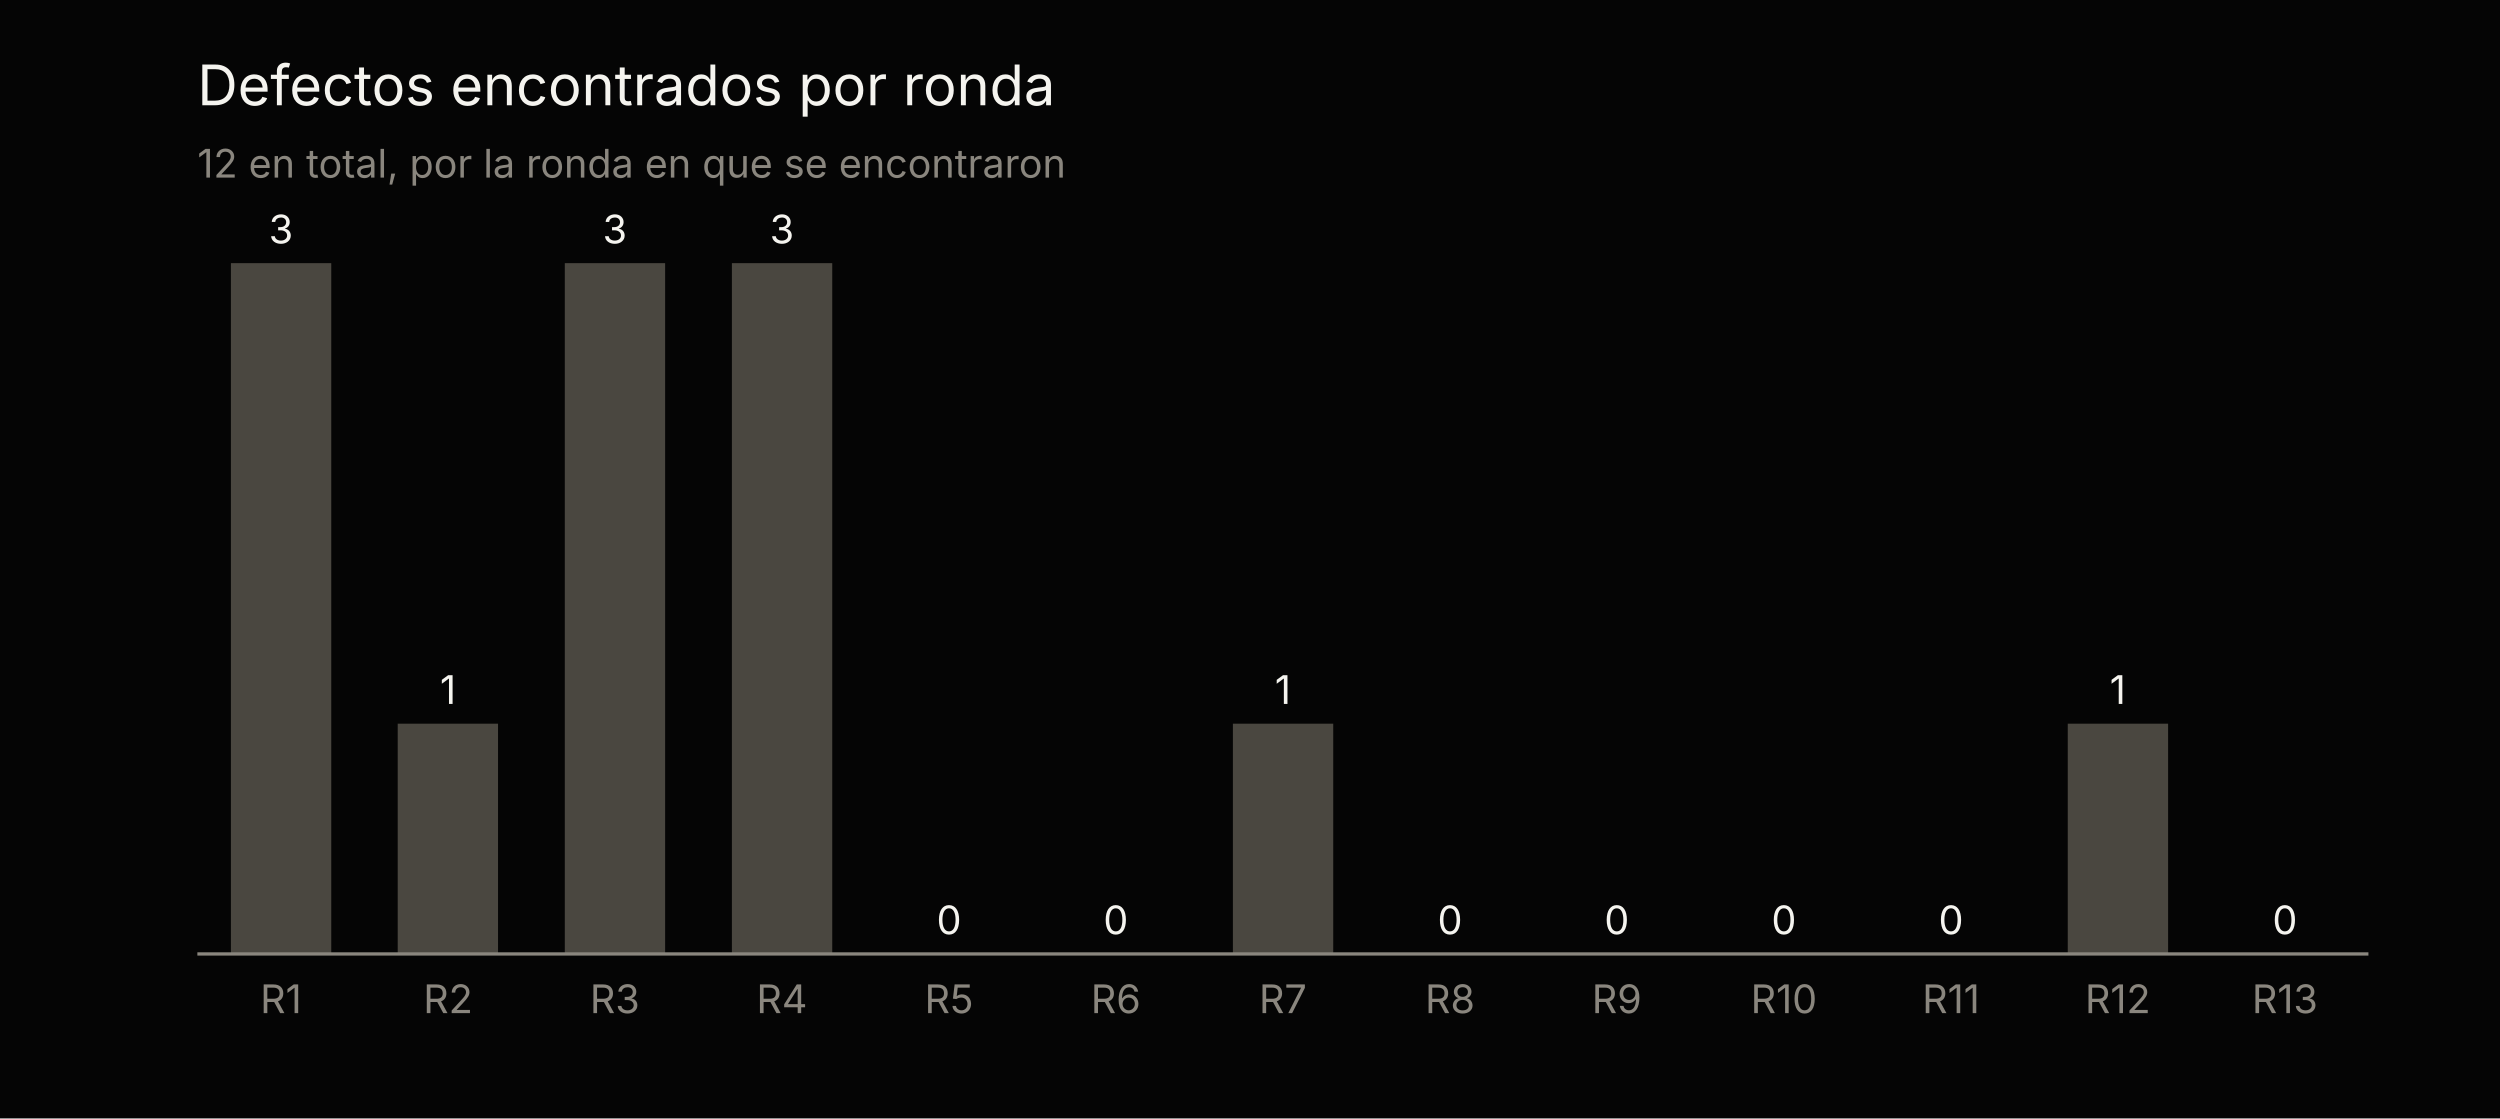
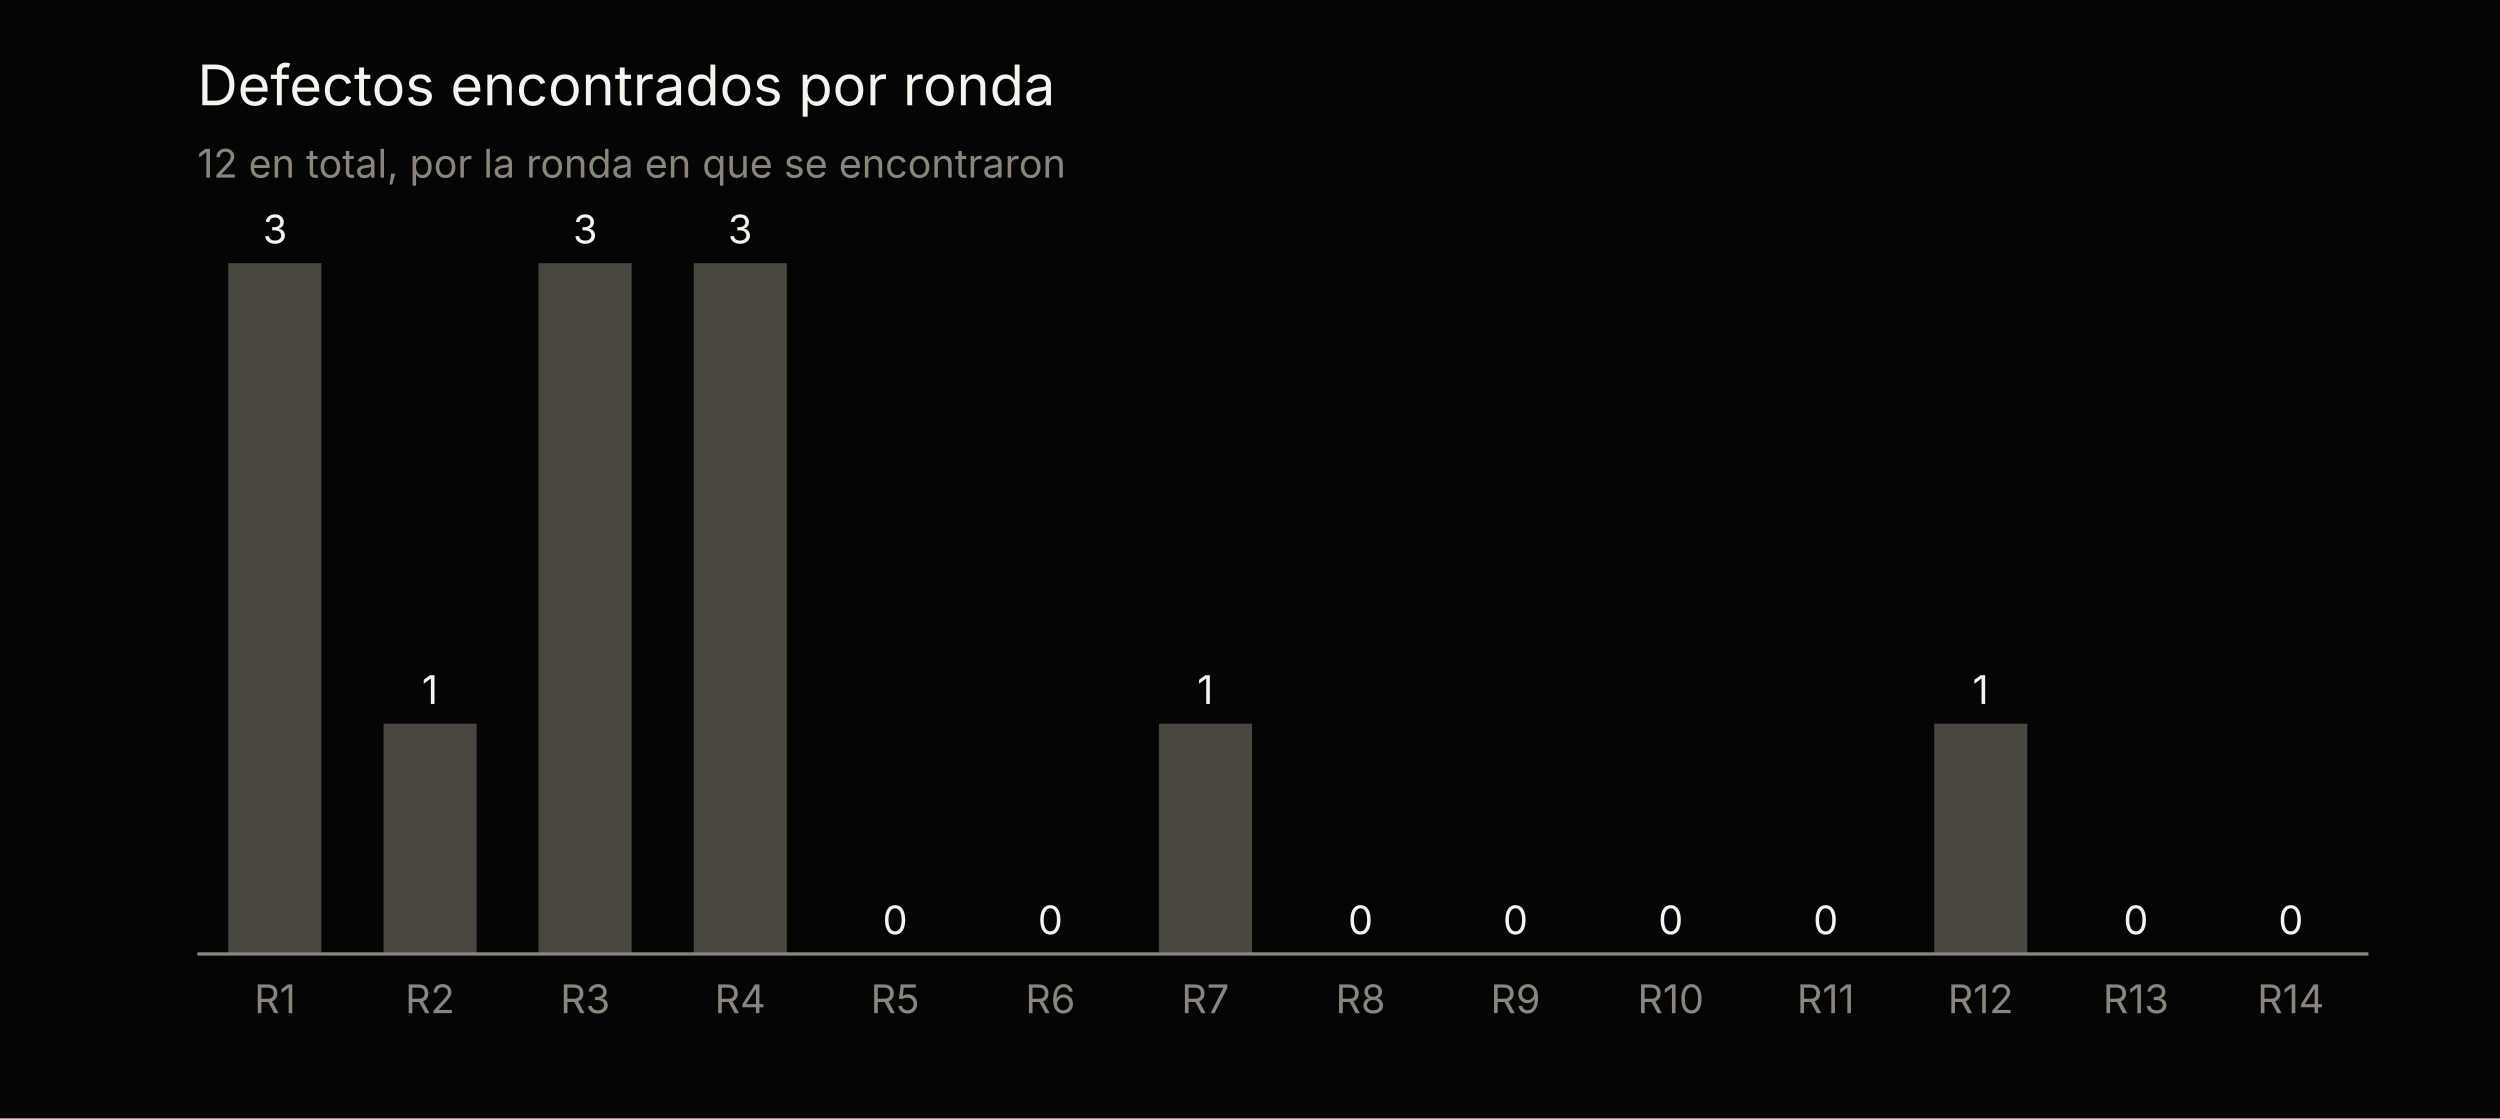
<svg xmlns="http://www.w3.org/2000/svg" viewBox="0 0 760 340" font-family="Inter, Arial, sans-serif" font-size="12">
  <rect width="760" height="340" fill="#050505" />
  <text x="60" y="32" font-size="17" fill="#f5f4ef">Defectos encontrados por ronda</text>
  <text x="60" y="54" fill="#8a867e">12 en total, por la ronda en que se encontraron</text>
-   <rect x="70.2" y="80.0" width="30.5" height="210.0" fill="#4a4740" />
-   <text x="85.4" y="74.0" text-anchor="middle" fill="#f5f4ef">3</text>
-   <text x="85.4" y="308" text-anchor="middle" fill="#8a867e">R1</text>
-   <rect x="120.9" y="220.0" width="30.5" height="70.0" fill="#4a4740" />
-   <text x="136.2" y="214.0" text-anchor="middle" fill="#f5f4ef">1</text>
-   <text x="136.2" y="308" text-anchor="middle" fill="#8a867e">R2</text>
-   <rect x="171.7" y="80.0" width="30.5" height="210.0" fill="#4a4740" />
-   <text x="186.9" y="74.0" text-anchor="middle" fill="#f5f4ef">3</text>
-   <text x="186.9" y="308" text-anchor="middle" fill="#8a867e">R3</text>
-   <rect x="222.5" y="80.0" width="30.5" height="210.0" fill="#4a4740" />
-   <text x="237.7" y="74.0" text-anchor="middle" fill="#f5f4ef">3</text>
-   <text x="237.7" y="308" text-anchor="middle" fill="#8a867e">R4</text>
-   <rect x="273.2" y="290.0" width="30.5" height="0.0" fill="#4a4740" />
-   <text x="288.5" y="284.0" text-anchor="middle" fill="#f5f4ef">0</text>
-   <text x="288.5" y="308" text-anchor="middle" fill="#8a867e">R5</text>
-   <rect x="324.0" y="290.0" width="30.5" height="0.0" fill="#4a4740" />
-   <text x="339.2" y="284.0" text-anchor="middle" fill="#f5f4ef">0</text>
-   <text x="339.2" y="308" text-anchor="middle" fill="#8a867e">R6</text>
-   <rect x="374.8" y="220.0" width="30.5" height="70.0" fill="#4a4740" />
-   <text x="390.0" y="214.0" text-anchor="middle" fill="#f5f4ef">1</text>
-   <text x="390.0" y="308" text-anchor="middle" fill="#8a867e">R7</text>
-   <rect x="425.5" y="290.0" width="30.5" height="0.0" fill="#4a4740" />
-   <text x="440.8" y="284.0" text-anchor="middle" fill="#f5f4ef">0</text>
-   <text x="440.8" y="308" text-anchor="middle" fill="#8a867e">R8</text>
-   <rect x="476.3" y="290.0" width="30.5" height="0.0" fill="#4a4740" />
-   <text x="491.5" y="284.0" text-anchor="middle" fill="#f5f4ef">0</text>
-   <text x="491.5" y="308" text-anchor="middle" fill="#8a867e">R9</text>
-   <rect x="527.1" y="290.0" width="30.5" height="0.0" fill="#4a4740" />
-   <text x="542.3" y="284.0" text-anchor="middle" fill="#f5f4ef">0</text>
-   <text x="542.3" y="308" text-anchor="middle" fill="#8a867e">R10</text>
-   <rect x="577.8" y="290.0" width="30.5" height="0.0" fill="#4a4740" />
-   <text x="593.1" y="284.0" text-anchor="middle" fill="#f5f4ef">0</text>
-   <text x="593.1" y="308" text-anchor="middle" fill="#8a867e">R11</text>
-   <rect x="628.6" y="220.0" width="30.5" height="70.0" fill="#4a4740" />
-   <text x="643.8" y="214.0" text-anchor="middle" fill="#f5f4ef">1</text>
-   <text x="643.8" y="308" text-anchor="middle" fill="#8a867e">R12</text>
-   <rect x="679.4" y="290.0" width="30.5" height="0.0" fill="#d5a84b" />
-   <text x="694.6" y="284.0" text-anchor="middle" fill="#f5f4ef">0</text>
-   <text x="694.6" y="308" text-anchor="middle" fill="#8a867e">R13</text>
+   <rect x="69.4" y="80.0" width="28.3" height="210.0" fill="#4a4740" />
+   <text x="83.6" y="74.0" text-anchor="middle" fill="#f5f4ef">3</text>
+   <text x="83.6" y="308" text-anchor="middle" fill="#8a867e">R1</text>
+   <rect x="116.6" y="220.0" width="28.3" height="70.0" fill="#4a4740" />
+   <text x="130.7" y="214.0" text-anchor="middle" fill="#f5f4ef">1</text>
+   <text x="130.7" y="308" text-anchor="middle" fill="#8a867e">R2</text>
+   <rect x="163.7" y="80.0" width="28.3" height="210.0" fill="#4a4740" />
+   <text x="177.9" y="74.0" text-anchor="middle" fill="#f5f4ef">3</text>
+   <text x="177.9" y="308" text-anchor="middle" fill="#8a867e">R3</text>
+   <rect x="210.9" y="80.0" width="28.3" height="210.0" fill="#4a4740" />
+   <text x="225.0" y="74.0" text-anchor="middle" fill="#f5f4ef">3</text>
+   <text x="225.0" y="308" text-anchor="middle" fill="#8a867e">R4</text>
+   <rect x="258.0" y="290.0" width="28.3" height="0.0" fill="#4a4740" />
+   <text x="272.1" y="284.0" text-anchor="middle" fill="#f5f4ef">0</text>
+   <text x="272.1" y="308" text-anchor="middle" fill="#8a867e">R5</text>
+   <rect x="305.1" y="290.0" width="28.3" height="0.0" fill="#4a4740" />
+   <text x="319.3" y="284.0" text-anchor="middle" fill="#f5f4ef">0</text>
+   <text x="319.3" y="308" text-anchor="middle" fill="#8a867e">R6</text>
+   <rect x="352.3" y="220.0" width="28.3" height="70.0" fill="#4a4740" />
+   <text x="366.4" y="214.0" text-anchor="middle" fill="#f5f4ef">1</text>
+   <text x="366.4" y="308" text-anchor="middle" fill="#8a867e">R7</text>
+   <rect x="399.4" y="290.0" width="28.3" height="0.0" fill="#4a4740" />
+   <text x="413.6" y="284.0" text-anchor="middle" fill="#f5f4ef">0</text>
+   <text x="413.6" y="308" text-anchor="middle" fill="#8a867e">R8</text>
+   <rect x="446.6" y="290.0" width="28.3" height="0.0" fill="#4a4740" />
+   <text x="460.7" y="284.0" text-anchor="middle" fill="#f5f4ef">0</text>
+   <text x="460.7" y="308" text-anchor="middle" fill="#8a867e">R9</text>
+   <rect x="493.7" y="290.0" width="28.3" height="0.0" fill="#4a4740" />
+   <text x="507.9" y="284.0" text-anchor="middle" fill="#f5f4ef">0</text>
+   <text x="507.9" y="308" text-anchor="middle" fill="#8a867e">R10</text>
+   <rect x="540.9" y="290.0" width="28.3" height="0.0" fill="#4a4740" />
+   <text x="555.0" y="284.0" text-anchor="middle" fill="#f5f4ef">0</text>
+   <text x="555.0" y="308" text-anchor="middle" fill="#8a867e">R11</text>
+   <rect x="588.0" y="220.0" width="28.3" height="70.0" fill="#4a4740" />
+   <text x="602.1" y="214.0" text-anchor="middle" fill="#f5f4ef">1</text>
+   <text x="602.1" y="308" text-anchor="middle" fill="#8a867e">R12</text>
+   <rect x="635.1" y="290.0" width="28.3" height="0.0" fill="#4a4740" />
+   <text x="649.3" y="284.0" text-anchor="middle" fill="#f5f4ef">0</text>
+   <text x="649.3" y="308" text-anchor="middle" fill="#8a867e">R13</text>
+   <rect x="682.3" y="290.0" width="28.3" height="0.0" fill="#d5a84b" />
+   <text x="696.4" y="284.0" text-anchor="middle" fill="#f5f4ef">0</text>
+   <text x="696.4" y="308" text-anchor="middle" fill="#8a867e">R14</text>
  <line x1="60" x2="720" y1="290" y2="290" stroke="#8a867e" />
</svg>
